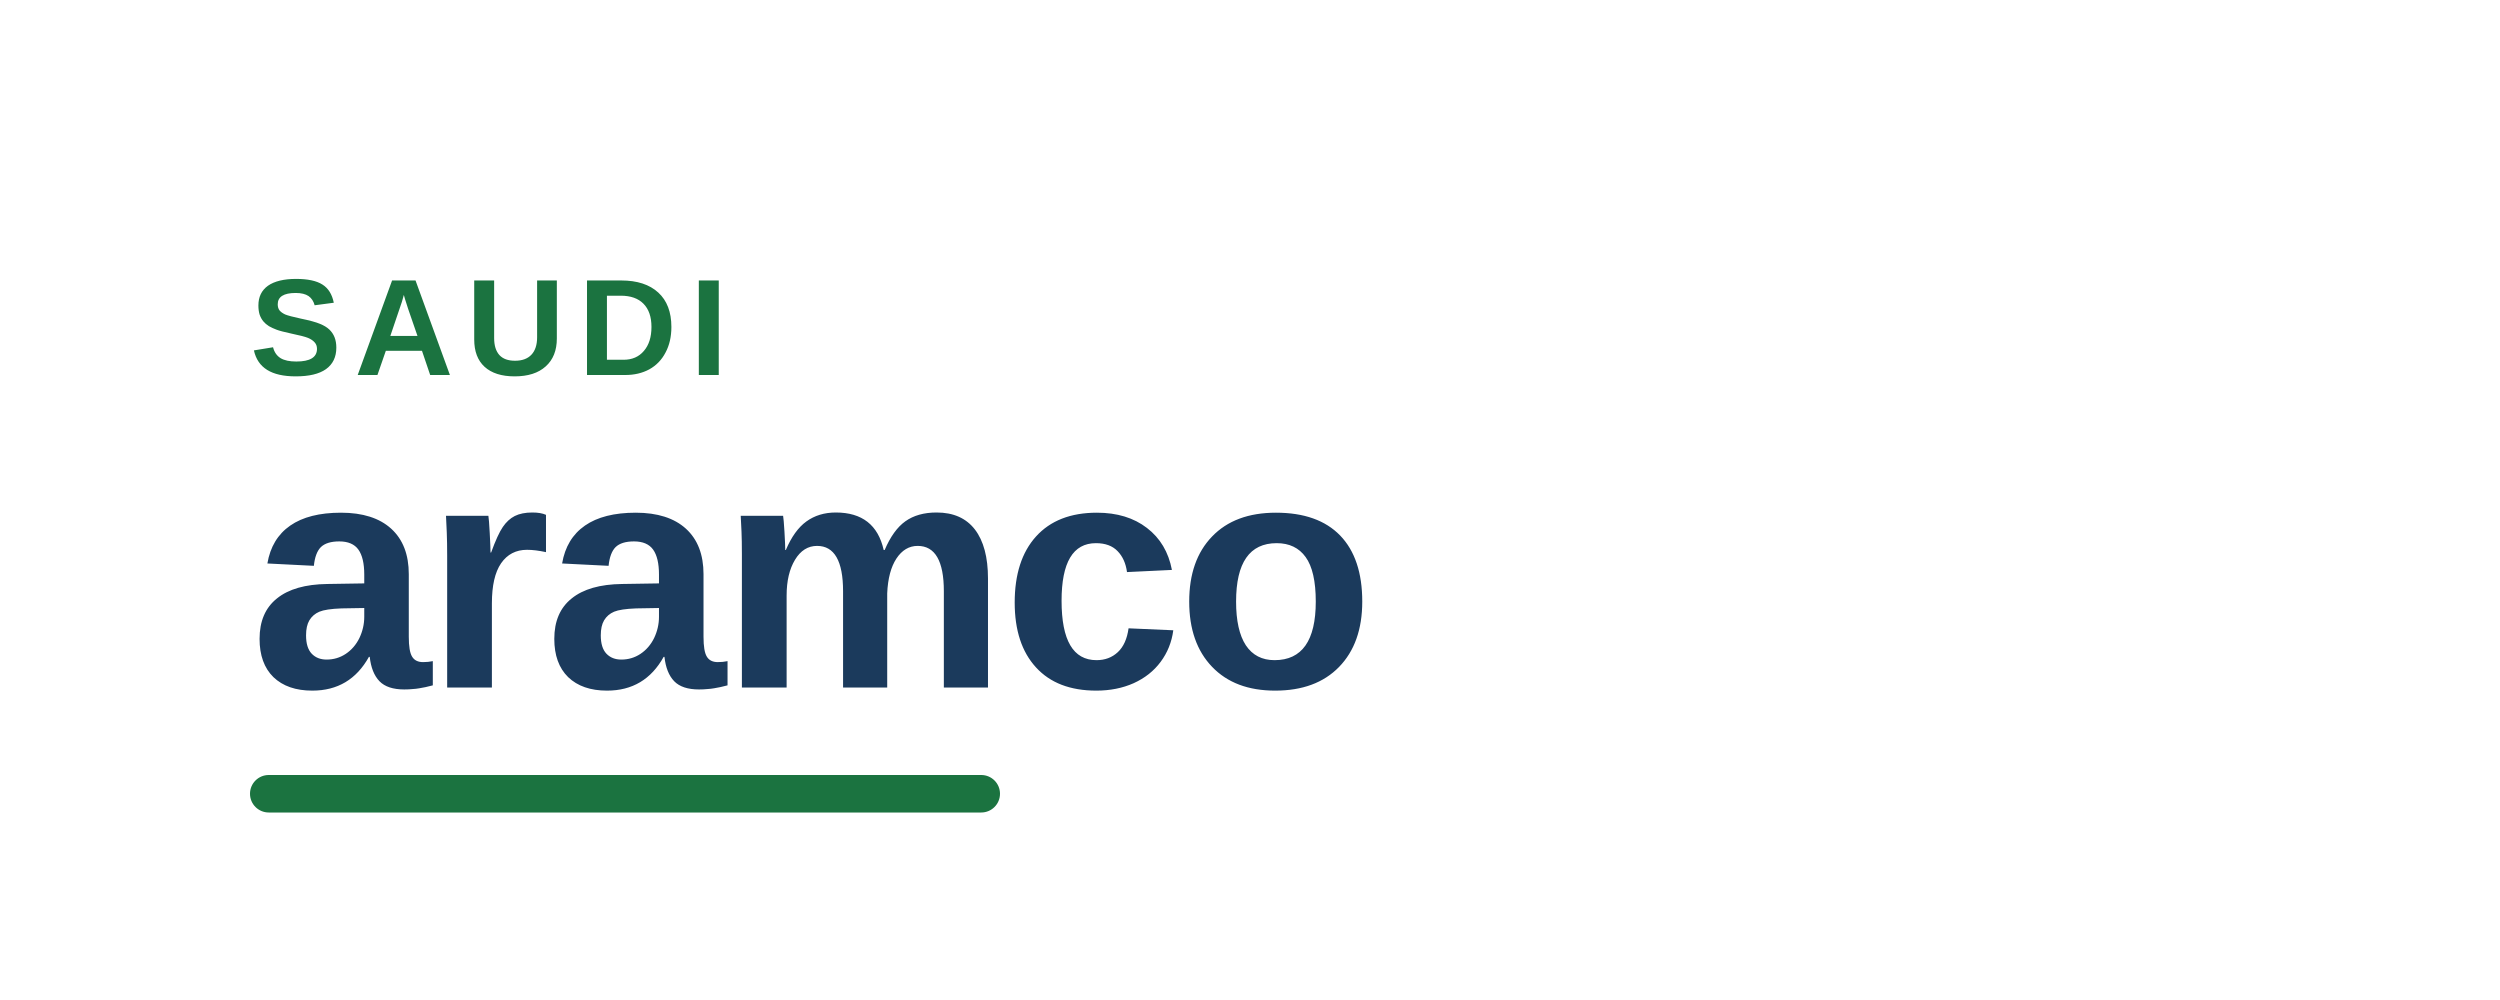
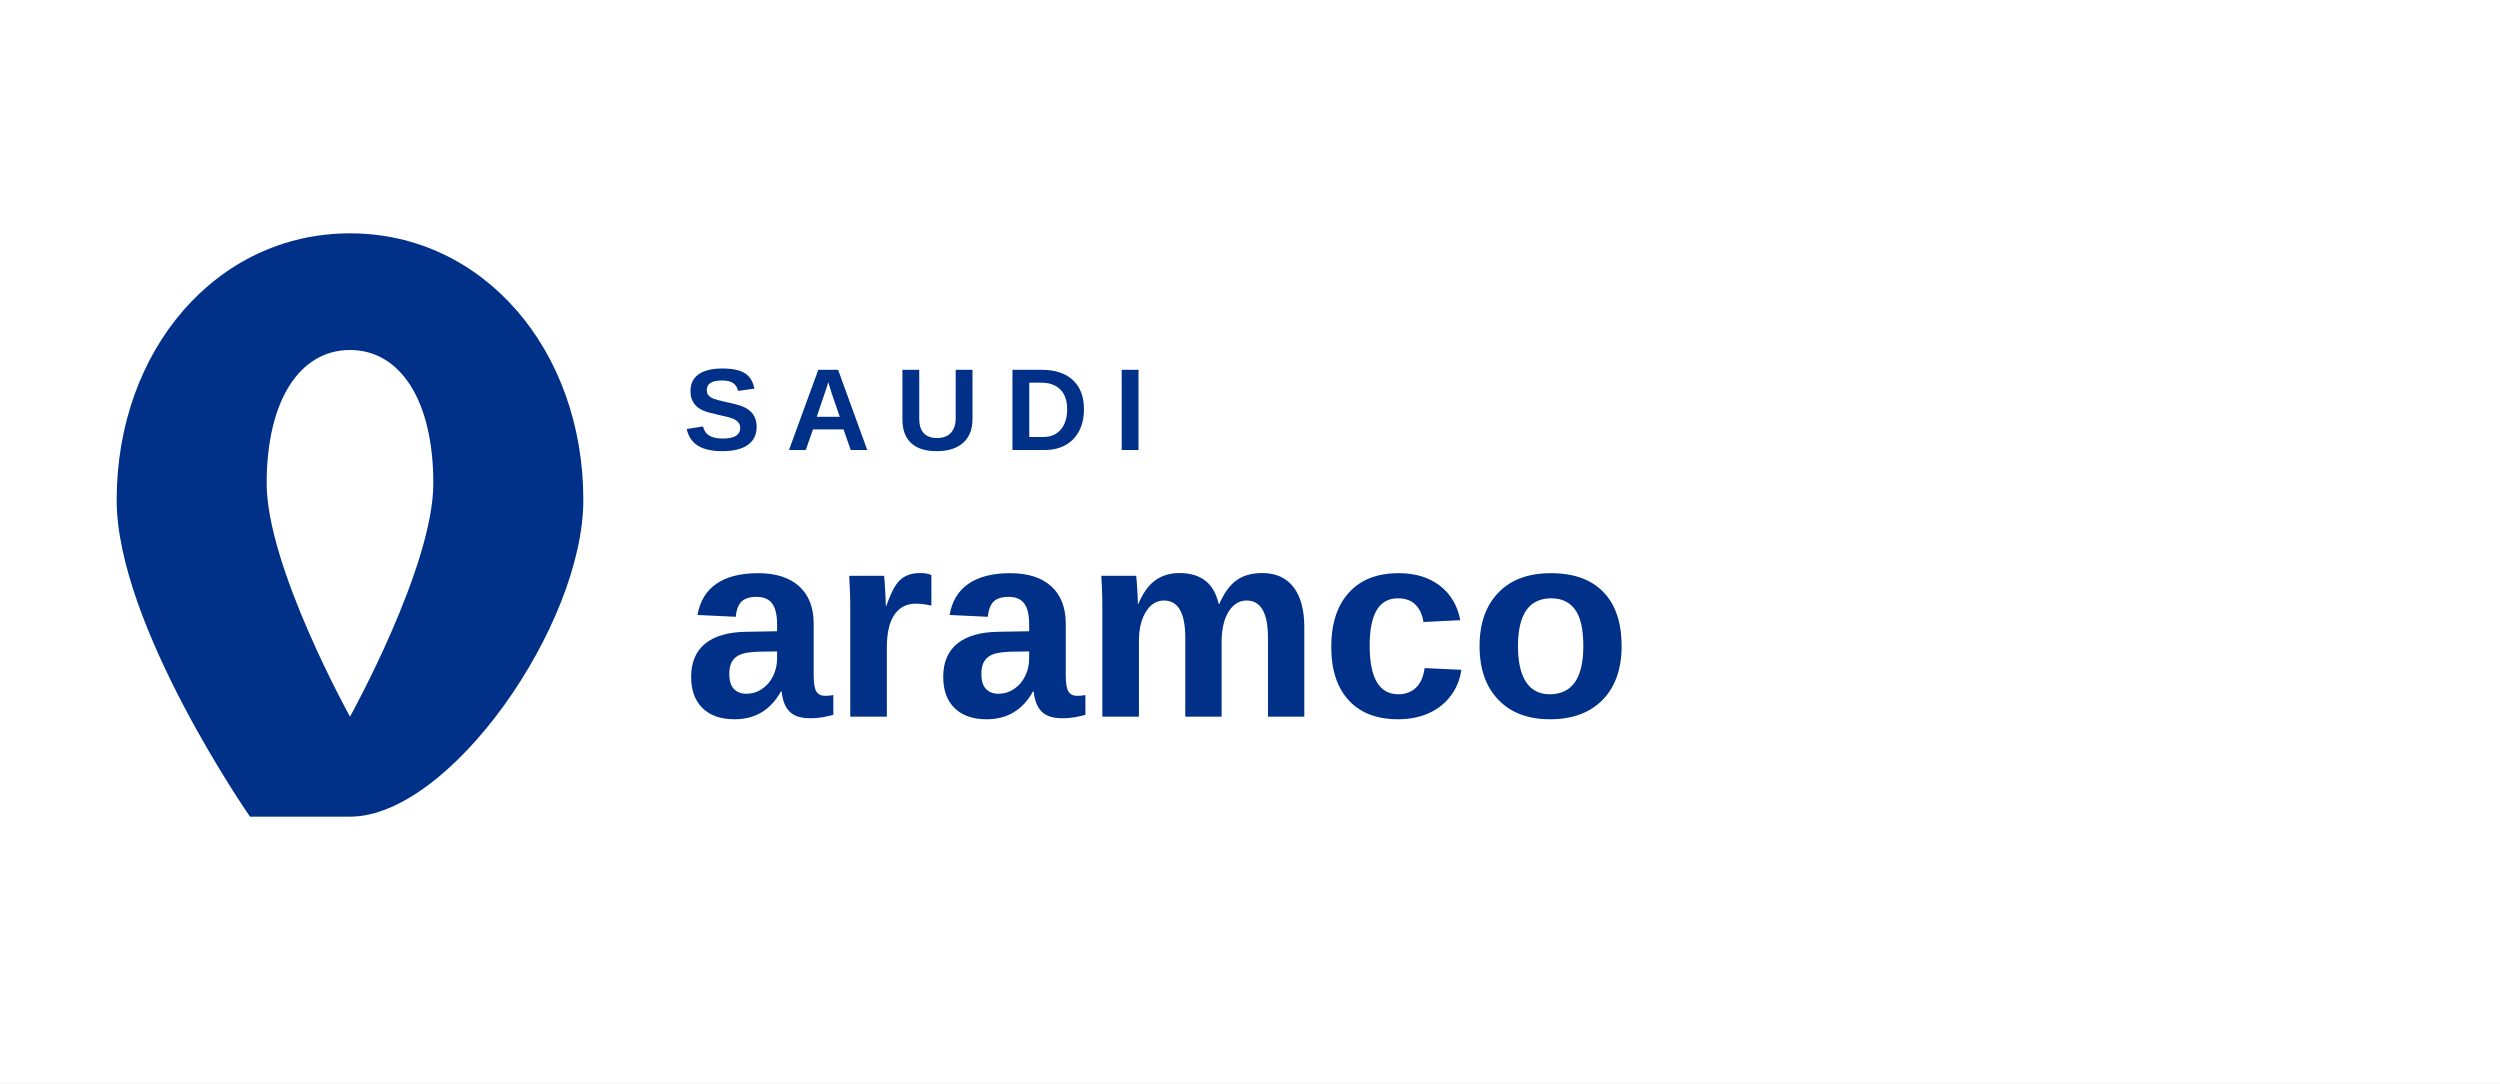
- <svg xmlns="http://www.w3.org/2000/svg" viewBox="0 0 200 80">
-   <rect width="200" height="80" fill="white" />
-   <text x="20" y="30" font-family="Arial,sans-serif" font-size="11" font-weight="bold" fill="#1B7340" letter-spacing="1">SAUDI</text>
-   <text x="20" y="55" font-family="Arial,sans-serif" font-size="26" font-weight="900" fill="#1B3A5C" letter-spacing="-0.5">aramco</text>
-   <rect x="20" y="62" width="60" height="3" rx="1.5" fill="#1B7340" />
+ <svg xmlns="http://www.w3.org/2000/svg" viewBox="0 0 300 130" fill="none">
+   <rect width="300" height="130" fill="white" />
+   <path d="M30 98C30 98 14 75 14 60C14 42 26 28 42 28C58 28 70 42 70 60C70 75 54 98 42 98Z" fill="#003087" />
+   <path d="M42 86C42 86 32 68 32 58C32 48 36 42 42 42C48 42 52 48 52 58C52 68 42 86 42 86Z" fill="white" />
+   <text x="82" y="54" font-family="Arial Narrow,Arial,sans-serif" font-size="14" font-weight="700" fill="#003087" letter-spacing="3">SAUDI</text>
+   <text x="82" y="86" font-family="Arial,sans-serif" font-size="32" font-weight="900" fill="#003087" letter-spacing="0">aramco</text>
</svg>
